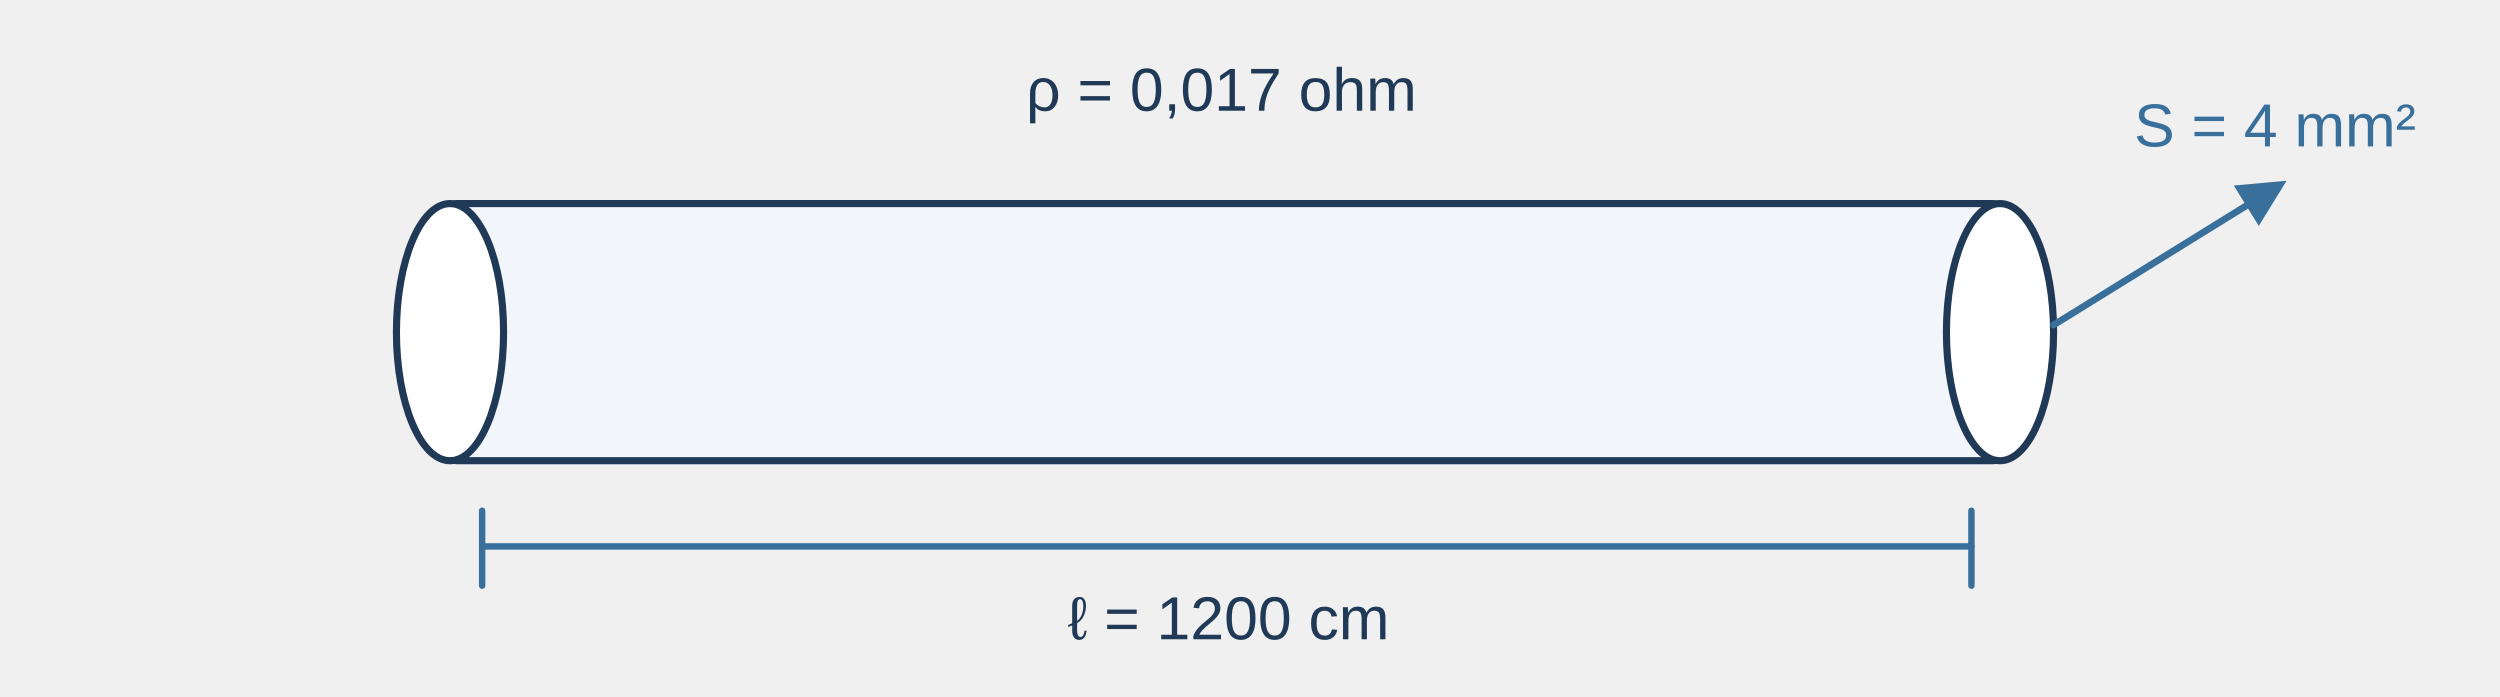
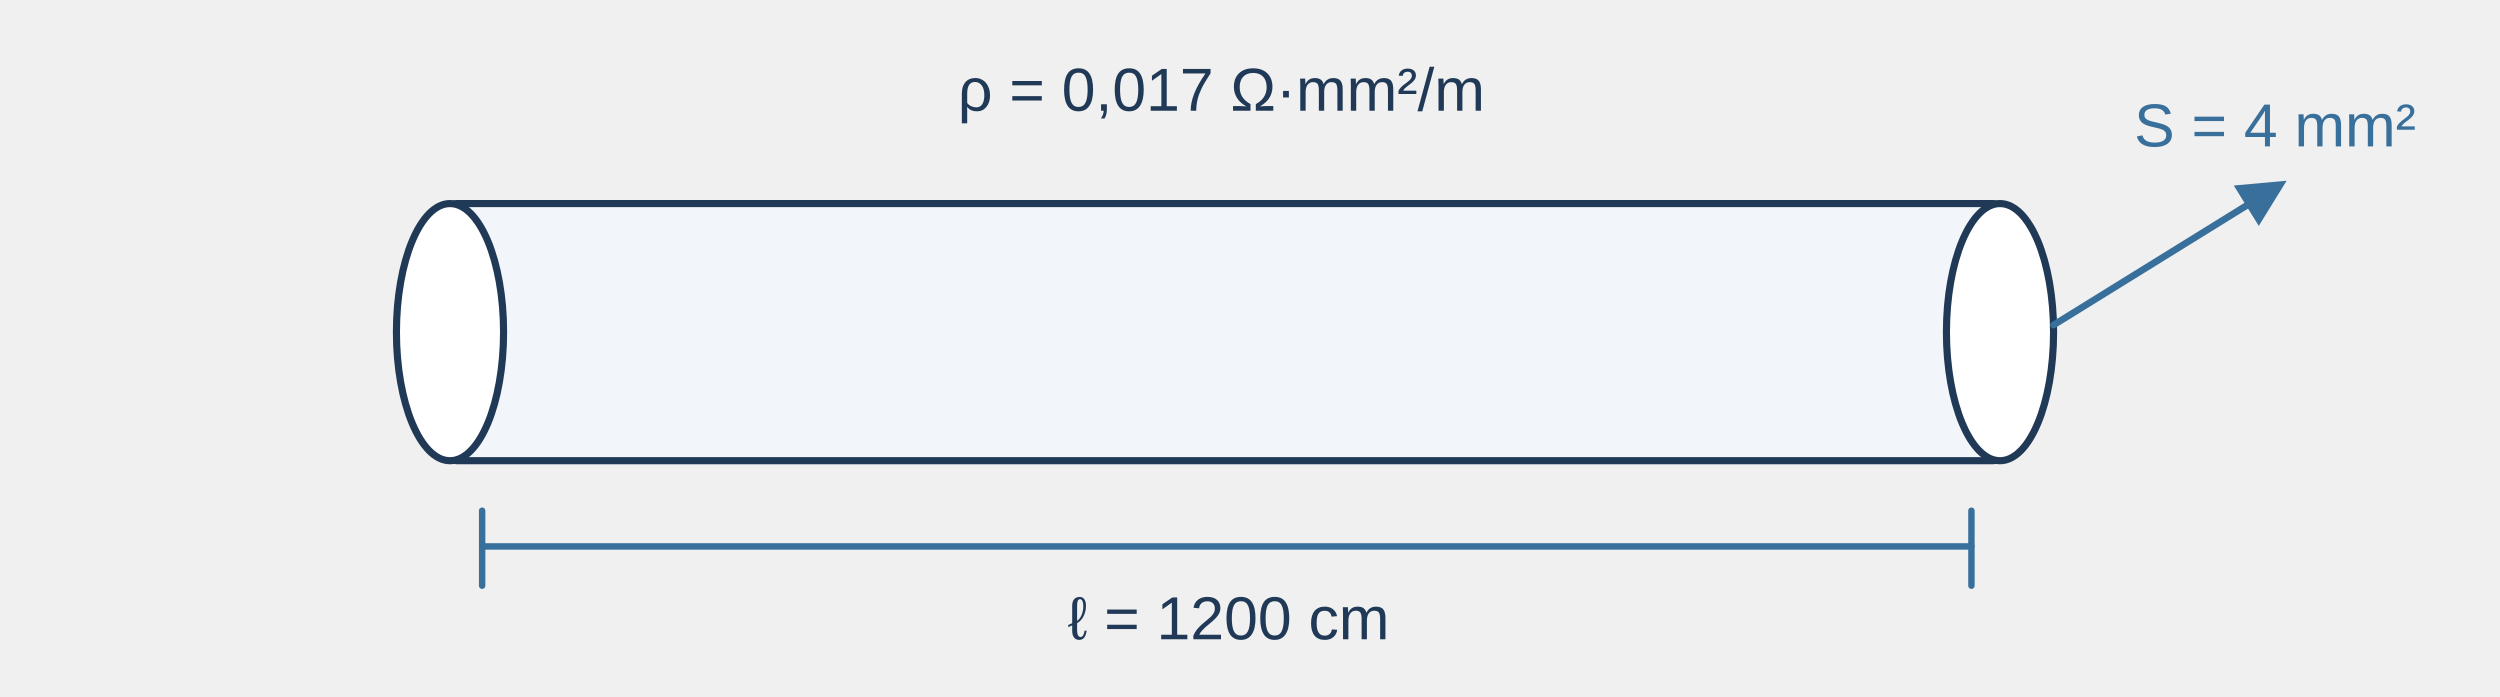
<svg xmlns="http://www.w3.org/2000/svg" width="700" height="195" viewBox="0 0 700 195">
  <defs>
    <marker id="arrow" viewBox="0 0 10 10" refX="8" refY="5" markerWidth="7" markerHeight="7" orient="auto-start-reverse">
      <path d="M 0 0 L 10 5 L 0 10 z" fill="#386F9B" />
    </marker>
    <marker id="arrow-ink" viewBox="0 0 10 10" refX="8" refY="5" markerWidth="7" markerHeight="7" orient="auto-start-reverse">
      <path d="M 0 0 L 10 5 L 0 10 z" fill="#203957" />
    </marker>
  </defs>
  <rect x="126" y="57" width="434" height="72" rx="2" fill="#F2F6FA" stroke="#203957" stroke-width="2" />
  <ellipse cx="126" cy="93" rx="15" ry="36" fill="white" stroke="#203957" stroke-width="2" />
  <ellipse cx="560" cy="93" rx="15" ry="36" fill="white" stroke="#203957" stroke-width="2" />
  <line x1="135" y1="153" x2="552" y2="153" stroke="#386F9B" stroke-width="1.8" stroke-linecap="round" />
  <line x1="135" y1="143" x2="135" y2="164" stroke="#386F9B" stroke-width="1.8" stroke-linecap="round" />
  <line x1="552" y1="143" x2="552" y2="164" stroke="#386F9B" stroke-width="1.8" stroke-linecap="round" />
  <text x="344" y="179" text-anchor="middle" font-family="Arial, Helvetica, sans-serif" font-size="17" font-weight="normal" fill="#203957">ℓ = 1200 cm</text>
  <line x1="575" y1="91" x2="638" y2="52" stroke="#386F9B" stroke-width="1.9" stroke-linecap="round" marker-end="url(#arrow)" />
  <text x="637" y="41" text-anchor="middle" font-family="Arial, Helvetica, sans-serif" font-size="17" font-weight="normal" fill="#386F9B">S = 4 mm²</text>
-   <text x="342" y="31" text-anchor="middle" font-family="Arial, Helvetica, sans-serif" font-size="17" font-weight="normal" fill="#203957">ρ = 0,017 ohm</text>
+   <text x="342" y="31" text-anchor="middle" font-family="Arial, Helvetica, sans-serif" font-size="17" font-weight="normal" fill="#203957">ρ = 0,017 Ω·mm²/m</text>
</svg>
